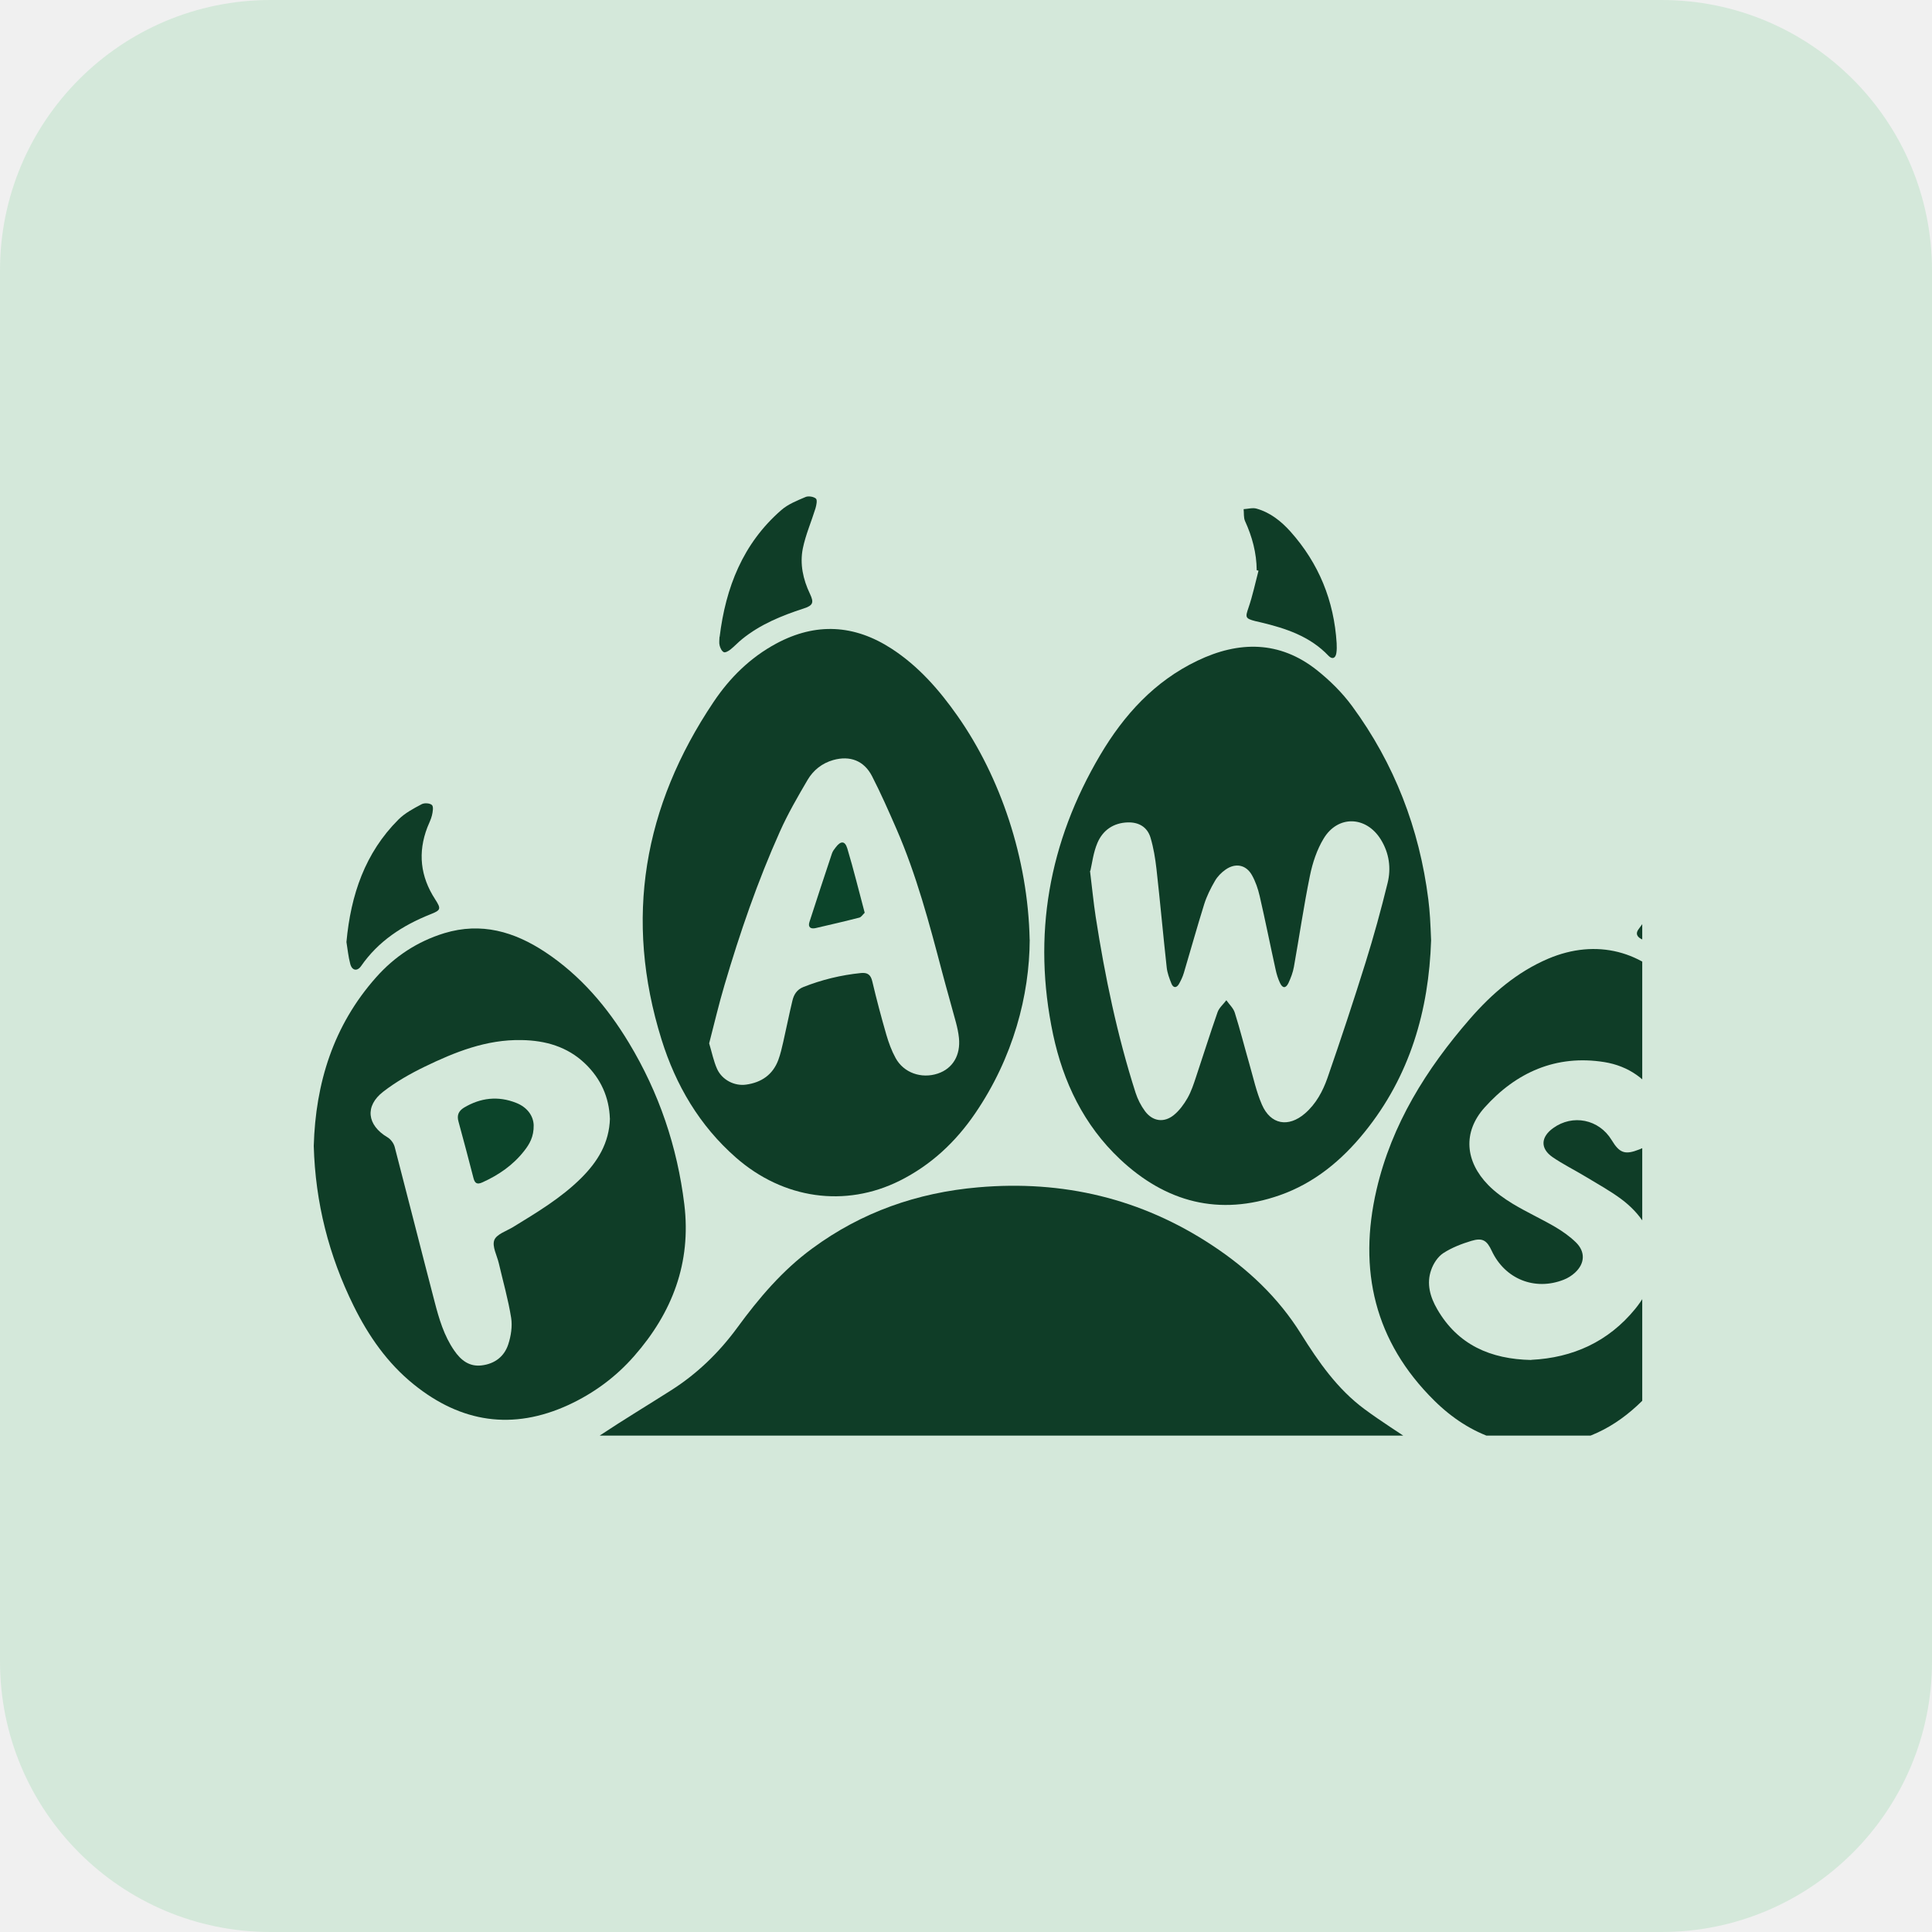
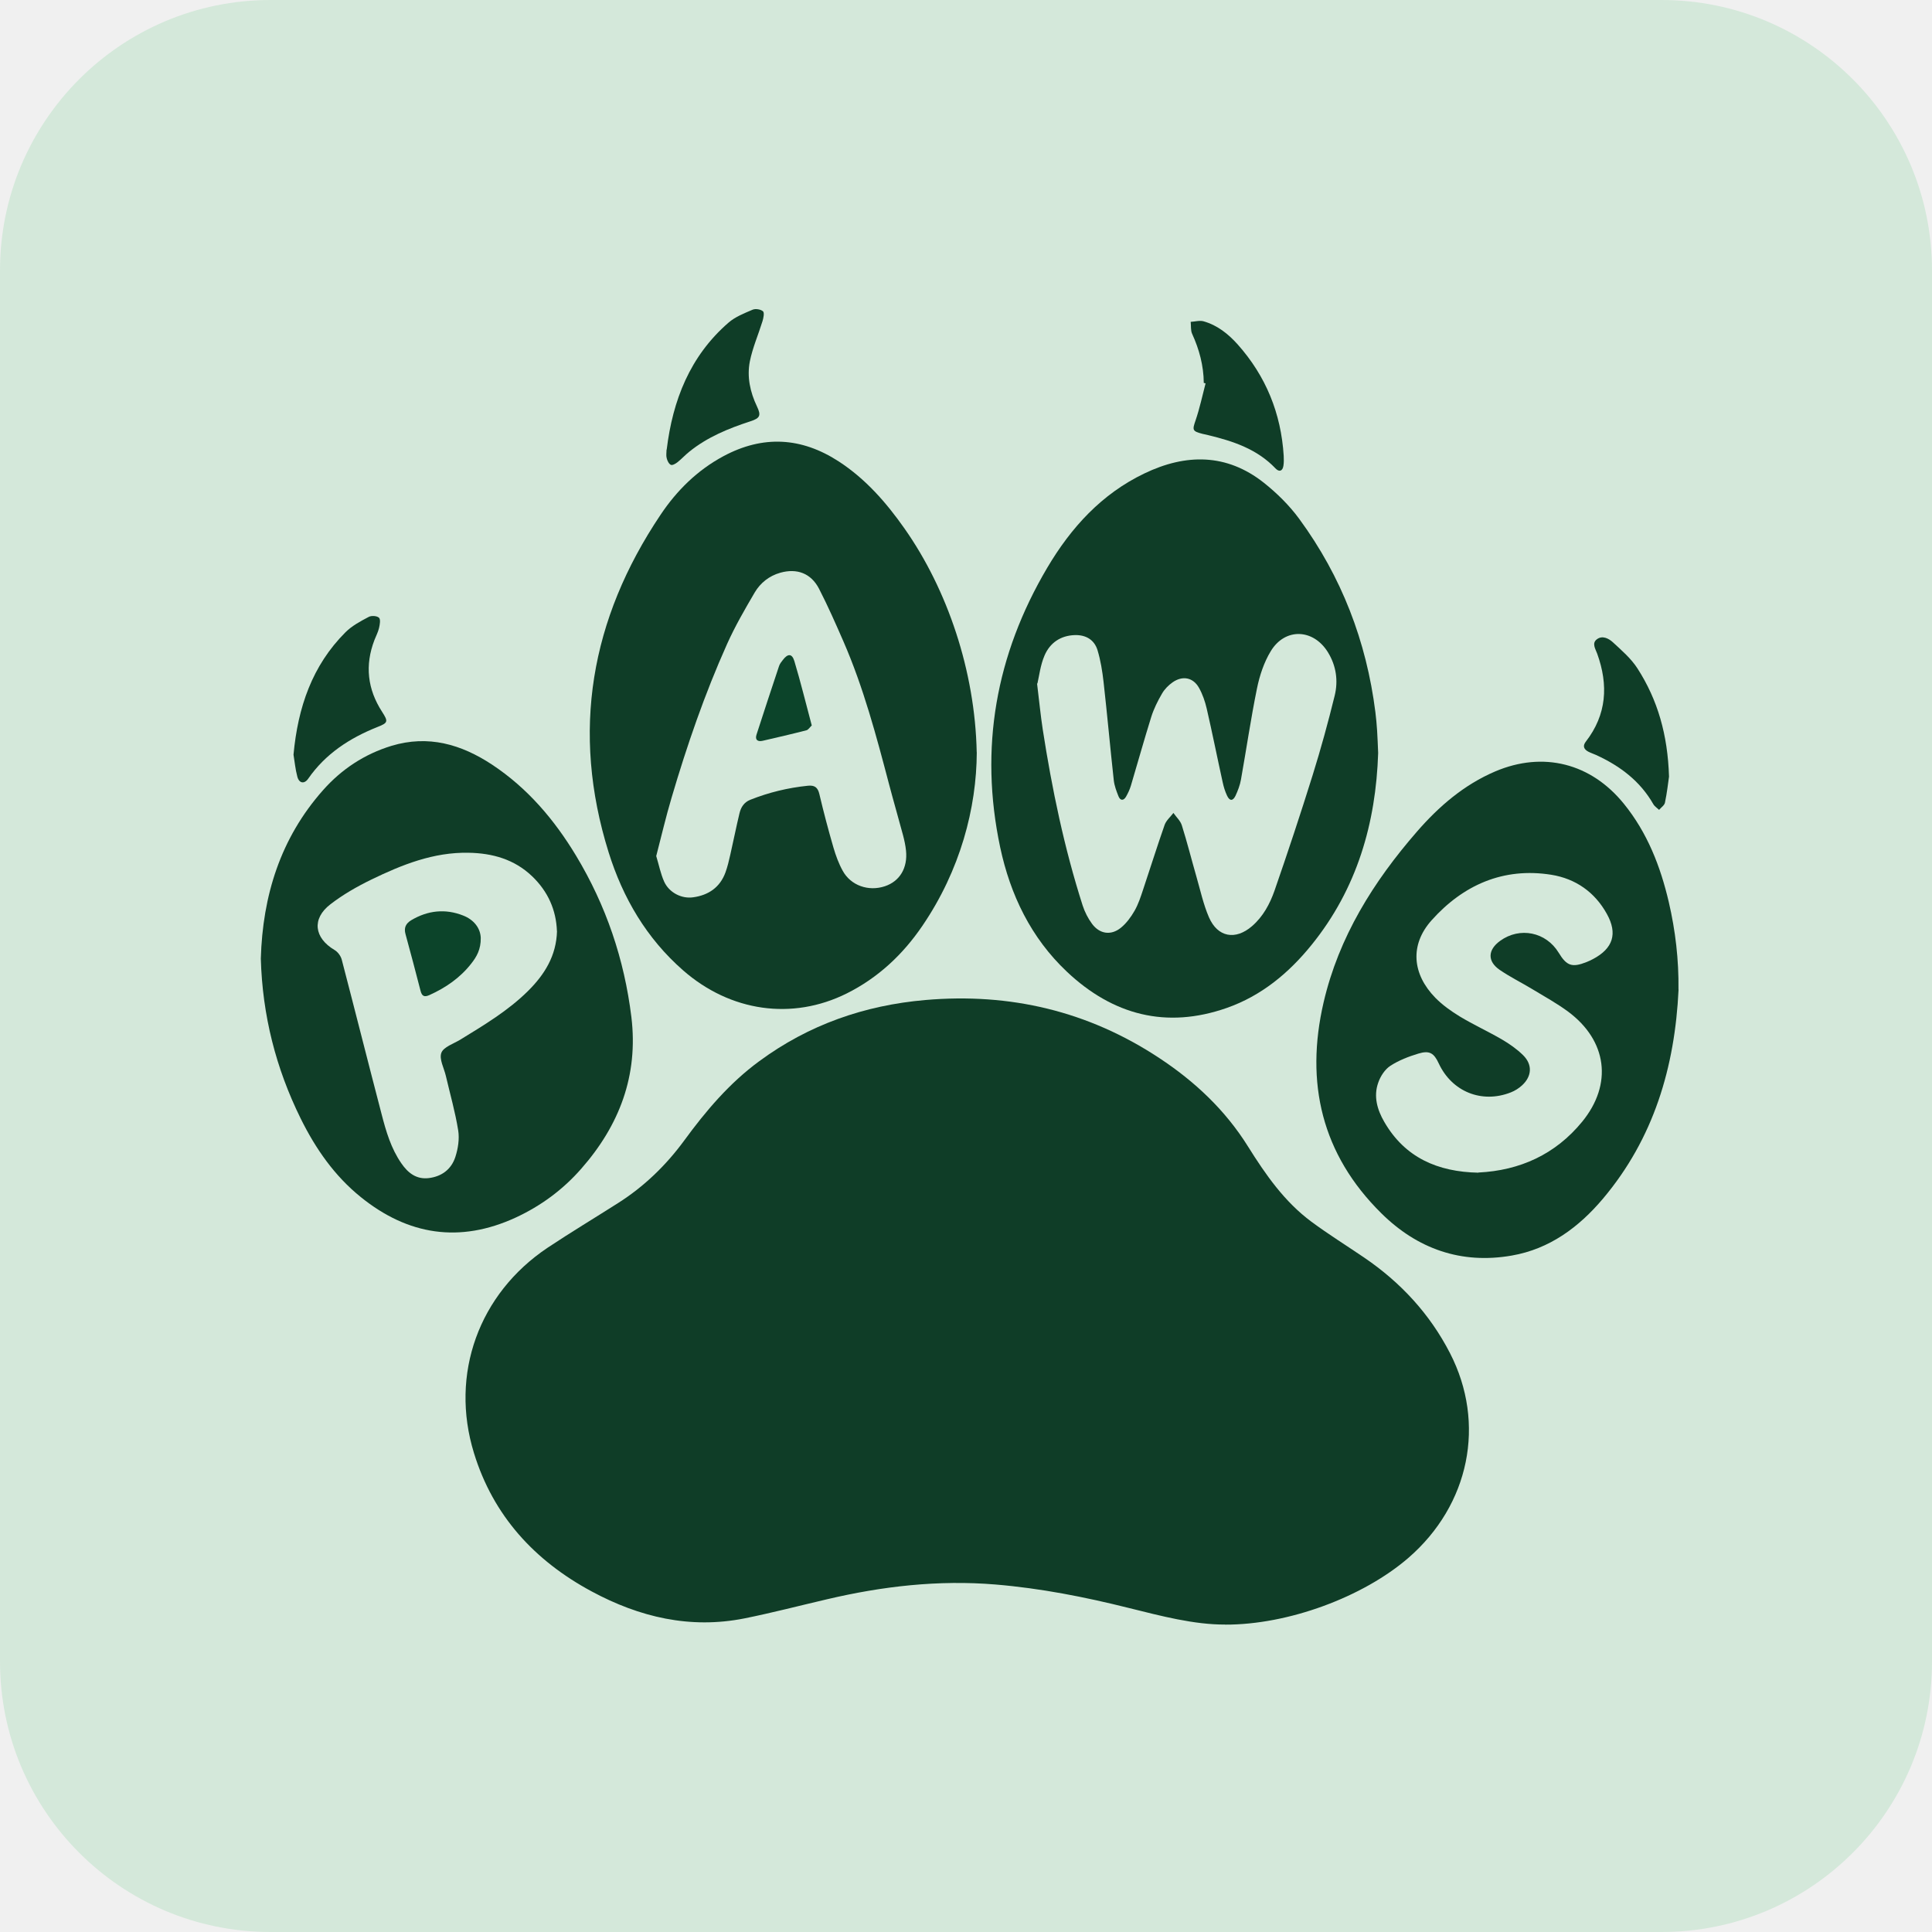
- <svg xmlns="http://www.w3.org/2000/svg" width="200" height="200" viewBox="0 0 200 200">
-   <rect width="200" height="200" rx="28" fill="#d4e8da" />
+ <svg xmlns="http://www.w3.org/2000/svg" width="200" height="200" viewBox="0 0 200 200" fill="none">
+   <g clip-path="url(#clip0_2_2)">
+     <path d="M172 0H28C12.536 0 0 12.536 0 28V172C0 187.464 12.536 200 28 200H172C187.464 200 200 187.464 200 172V28C200 12.536 187.464 0 172 0Z" fill="#D4E8DA" />
+     <path fill-rule="evenodd" clip-rule="evenodd" d="M126.823 168.173C123.611 168.188 120.227 167.294 116.844 166.454C112.302 165.318 107.72 164.416 103.046 164.027C97.142 163.537 91.34 164.206 85.6 165.559C82.761 166.22 79.929 166.959 77.067 167.535C71.444 168.655 66.201 167.41 61.247 164.742C55.335 161.561 51.057 156.91 49.066 150.423C46.546 142.248 49.572 133.918 56.697 129.158C59.084 127.571 61.542 126.094 63.961 124.554C66.668 122.842 68.939 120.641 70.829 118.067C73.069 115.002 75.511 112.117 78.599 109.853C83.717 106.081 89.496 104.067 95.789 103.522C104.539 102.76 112.652 104.665 120.017 109.534C123.696 111.961 126.847 114.924 129.196 118.689C131.016 121.598 132.968 124.406 135.76 126.475C137.526 127.781 139.4 128.948 141.22 130.185C144.993 132.752 148.011 136.011 150.103 140.078C153.852 147.366 152.125 155.79 145.794 161.273C141.104 165.326 133.349 168.204 126.831 168.18" fill="#0F3D27" />
+     <path fill-rule="evenodd" clip-rule="evenodd" d="M67.928 88.604C68.216 89.553 68.387 90.447 68.752 91.264C69.266 92.399 70.549 93.061 71.754 92.889C73.341 92.672 74.531 91.863 75.099 90.315C75.317 89.716 75.465 89.078 75.605 88.456C75.931 87.033 76.211 85.601 76.553 84.186C76.701 83.571 77.013 83.058 77.666 82.794C79.587 82.031 81.57 81.549 83.632 81.339C84.324 81.269 84.658 81.502 84.822 82.21C85.257 84.061 85.747 85.905 86.276 87.733C86.517 88.557 86.82 89.389 87.233 90.136C88.073 91.676 89.908 92.306 91.596 91.746C93.144 91.233 93.976 89.848 93.79 88.052C93.735 87.515 93.618 86.978 93.478 86.449C93.012 84.707 92.506 82.972 92.047 81.23C90.725 76.206 89.395 71.181 87.311 66.398C86.509 64.562 85.701 62.726 84.79 60.953C83.958 59.343 82.504 58.806 80.777 59.288C79.626 59.615 78.724 60.331 78.132 61.326C77.106 63.076 76.087 64.834 75.262 66.678C72.952 71.827 71.117 77.162 69.522 82.576C68.931 84.559 68.464 86.574 67.936 88.604M101.116 77.878C101.093 83.641 99.413 90.082 95.477 95.853C93.455 98.824 90.888 101.227 87.645 102.845C82.014 105.645 75.612 104.743 70.704 100.442C66.932 97.136 64.482 92.959 63.004 88.23C59.1 75.723 61.138 64.08 68.379 53.292C70.059 50.779 72.182 48.679 74.889 47.225C78.98 45.031 82.963 45.257 86.828 47.769C89.613 49.581 91.752 52.032 93.642 54.723C98.075 61.031 100.938 69.462 101.109 77.878" fill="#0F3D27" />
+     <path fill-rule="evenodd" clip-rule="evenodd" d="M107.355 70.746C107.58 72.573 107.72 74.051 107.946 75.521C108.903 81.689 110.171 87.787 112.076 93.737C112.294 94.406 112.628 95.067 113.048 95.635C113.834 96.693 115.008 96.872 116.035 96.04C116.611 95.573 117.085 94.919 117.451 94.282C117.84 93.597 118.089 92.835 118.337 92.081C119.084 89.856 119.784 87.608 120.562 85.391C120.725 84.933 121.161 84.567 121.472 84.155C121.768 84.583 122.195 84.964 122.343 85.438C122.895 87.188 123.339 88.962 123.844 90.719C124.257 92.143 124.568 93.613 125.151 94.959C126.053 97.035 127.897 97.354 129.608 95.876C130.751 94.888 131.451 93.582 131.933 92.213C133.31 88.246 134.632 84.256 135.885 80.243C136.732 77.528 137.487 74.782 138.164 72.021C138.545 70.473 138.327 68.918 137.464 67.518C135.955 65.075 133.022 64.966 131.544 67.417C130.844 68.568 130.393 69.937 130.121 71.275C129.483 74.401 129.024 77.567 128.464 80.701C128.363 81.277 128.146 81.845 127.897 82.381C127.624 82.942 127.29 82.934 127.025 82.366C126.815 81.922 126.668 81.44 126.567 80.958C126.007 78.422 125.501 75.879 124.918 73.351C124.747 72.612 124.49 71.866 124.124 71.212C123.518 70.123 122.421 69.913 121.394 70.629C120.959 70.932 120.554 71.344 120.29 71.803C119.846 72.566 119.442 73.374 119.177 74.215C118.439 76.579 117.777 78.959 117.07 81.331C116.953 81.728 116.766 82.117 116.564 82.475C116.315 82.903 115.981 82.895 115.794 82.451C115.576 81.907 115.358 81.339 115.296 80.756C114.923 77.365 114.62 73.966 114.238 70.574C114.114 69.478 113.935 68.365 113.616 67.308C113.282 66.219 112.403 65.713 111.267 65.744C109.782 65.791 108.685 66.553 108.125 67.868C107.697 68.871 107.573 69.991 107.394 70.761M142.667 77.948C142.434 85.174 140.497 91.987 135.768 97.821C133.411 100.738 130.572 103.086 127.002 104.339C120.725 106.54 115.195 105.07 110.443 100.59C106.725 97.082 104.586 92.633 103.536 87.702C101.366 77.442 103.085 67.79 108.405 58.783C110.871 54.614 114.036 51.129 118.477 49.006C122.755 46.953 126.971 46.922 130.829 49.971C132.19 51.052 133.473 52.319 134.5 53.719C138.871 59.678 141.454 66.382 142.379 73.717C142.457 74.355 142.519 74.992 142.558 75.638C142.605 76.353 142.628 77.069 142.667 77.956" fill="#0F3D27" />
+     <path fill-rule="evenodd" clip-rule="evenodd" d="M153.042 121.38C157.336 121.17 161.015 119.506 163.784 116.122C166.965 112.233 166.374 107.73 162.337 104.728C161.17 103.864 159.879 103.157 158.634 102.402C157.514 101.725 156.332 101.142 155.251 100.403C153.952 99.509 154.007 98.326 155.298 97.393C157.328 95.923 160.05 96.475 161.357 98.63C162.181 99.991 162.741 100.185 164.235 99.594C164.468 99.501 164.686 99.4 164.904 99.283C166.98 98.186 167.478 96.654 166.342 94.609C165.09 92.345 163.099 90.961 160.595 90.556C155.609 89.763 151.455 91.622 148.189 95.277C145.925 97.821 146.19 100.839 148.585 103.289C149.316 104.035 150.203 104.665 151.105 105.218C152.521 106.073 154.038 106.766 155.469 107.598C156.254 108.057 157.017 108.593 157.662 109.223C158.658 110.203 158.588 111.409 157.569 112.35C157.234 112.661 156.814 112.925 156.387 113.089C153.392 114.263 150.304 113.011 148.943 110.094C148.438 109.006 147.986 108.718 146.827 109.068C145.824 109.371 144.797 109.768 143.926 110.335C143.358 110.709 142.9 111.417 142.674 112.078C142.168 113.493 142.573 114.886 143.296 116.13C145.435 119.84 148.834 121.31 153.034 121.396M173.763 102.456C173.382 110.468 171.196 117.849 165.938 124.087C163.441 127.043 160.408 129.298 156.496 129.975C151.253 130.893 146.711 129.275 142.993 125.596C136.817 119.498 135.09 112.078 137.019 103.763C138.591 96.996 142.176 91.272 146.68 86.092C148.959 83.47 151.549 81.238 154.792 79.854C159.762 77.746 164.701 79.006 168.108 83.214C170.535 86.208 171.888 89.685 172.752 93.38C173.444 96.351 173.794 99.376 173.755 102.441" fill="#0F3D27" />
+     <path fill-rule="evenodd" clip-rule="evenodd" d="M57.653 96.39C57.575 94.196 56.72 92.275 55.086 90.712C53.251 88.954 50.972 88.316 48.498 88.277C44.874 88.207 41.615 89.514 38.441 91.054C36.956 91.777 35.501 92.609 34.202 93.613C32.258 95.106 32.515 97.09 34.63 98.342C34.965 98.536 35.276 98.956 35.377 99.338C36.769 104.673 38.115 110.024 39.507 115.352C39.966 117.126 40.479 118.883 41.545 120.423C42.229 121.419 43.1 122.111 44.384 121.956C45.737 121.792 46.725 121.038 47.137 119.77C47.417 118.915 47.573 117.903 47.433 117.024C47.13 115.127 46.593 113.26 46.157 111.385C45.971 110.576 45.442 109.636 45.691 108.982C45.924 108.376 46.951 108.049 47.643 107.629C50.116 106.112 52.605 104.627 54.674 102.573C56.37 100.885 57.591 98.949 57.661 96.39M27 99.236C27.187 92.742 29.022 86.776 33.448 81.79C35.369 79.62 37.734 78.065 40.526 77.209C44.337 76.058 47.744 77.046 50.949 79.161C54.612 81.588 57.381 84.847 59.629 88.573C62.74 93.73 64.63 99.314 65.361 105.288C66.092 111.331 64.117 116.496 60.173 120.983C58.275 123.154 55.996 124.834 53.375 126.047C47.588 128.707 42.245 127.875 37.352 123.924C34.63 121.73 32.67 118.915 31.13 115.796C28.563 110.6 27.163 105.109 27 99.236Z" fill="#0F3D27" />
+     <path fill-rule="evenodd" clip-rule="evenodd" d="M30.384 78.127C30.835 73.227 32.313 68.902 35.766 65.449C36.427 64.788 37.314 64.313 38.154 63.87C38.434 63.706 39.025 63.745 39.235 63.948C39.414 64.119 39.321 64.663 39.235 65.021C39.134 65.449 38.916 65.853 38.761 66.258C37.758 68.871 38.038 71.344 39.554 73.686C40.215 74.712 40.169 74.829 39.041 75.272C36.186 76.416 33.69 78.034 31.901 80.616C31.504 81.184 30.967 81.098 30.781 80.406C30.571 79.628 30.501 78.811 30.384 78.127Z" fill="#0F3D27" />
+     <path fill-rule="evenodd" clip-rule="evenodd" d="M69.017 46.54C69.639 41.438 71.42 36.872 75.403 33.411C76.103 32.797 77.044 32.431 77.915 32.058C78.21 31.933 78.755 32.019 78.988 32.229C79.144 32.377 79.035 32.913 78.934 33.248C78.506 34.632 77.915 35.978 77.627 37.394C77.308 38.996 77.65 40.59 78.366 42.084C78.802 43.001 78.685 43.289 77.697 43.608C75.426 44.347 73.232 45.242 71.358 46.758C70.93 47.1 70.565 47.505 70.137 47.847C69.942 48.003 69.6 48.197 69.445 48.119C69.234 48.018 69.079 47.692 69.017 47.435C68.939 47.155 69.001 46.844 69.001 46.548" fill="#0F3D27" />
+     <path fill-rule="evenodd" clip-rule="evenodd" d="M172.776 80.398C172.69 80.997 172.573 82.047 172.356 83.089C172.301 83.369 171.959 83.587 171.749 83.836C171.547 83.641 171.282 83.478 171.15 83.245C169.781 80.849 167.697 79.286 165.231 78.158C164.959 78.034 164.679 77.948 164.414 77.808C163.963 77.567 163.815 77.225 164.158 76.781C166.335 73.974 166.514 70.917 165.34 67.665C165.169 67.191 164.749 66.584 165.317 66.172C165.877 65.752 166.53 66.094 166.95 66.475C167.868 67.323 168.856 68.171 169.517 69.206C171.601 72.449 172.643 76.058 172.776 80.39" fill="#0F3D27" />
+     <path fill-rule="evenodd" clip-rule="evenodd" d="M124.614 39.633C124.598 37.845 124.147 36.172 123.408 34.554C123.245 34.197 123.307 33.738 123.26 33.318C123.703 33.294 124.193 33.147 124.598 33.263C126.021 33.668 127.141 34.562 128.114 35.643C131.046 38.934 132.617 42.791 132.889 47.194C132.905 47.536 132.913 47.886 132.858 48.221C132.773 48.765 132.43 48.897 132.042 48.493C130.128 46.478 127.639 45.661 125.041 45.039C124.847 45 124.652 44.954 124.466 44.907C123.416 44.635 123.423 44.51 123.766 43.515C124.193 42.27 124.466 40.964 124.8 39.688C124.738 39.672 124.684 39.649 124.614 39.641" fill="#0F3D27" />
+     <path fill-rule="evenodd" clip-rule="evenodd" d="M84.036 75.094C83.826 75.296 83.678 75.545 83.484 75.599C81.975 75.988 80.458 76.338 78.942 76.688C78.444 76.797 78.14 76.602 78.311 76.058C79.074 73.686 79.859 71.321 80.645 68.957C80.723 68.723 80.878 68.521 81.034 68.327C81.547 67.642 81.99 67.634 82.232 68.436C82.885 70.606 83.422 72.814 84.036 75.109" fill="#0C442A" />
+     <path fill-rule="evenodd" clip-rule="evenodd" d="M49.767 97.082C49.79 98.287 49.331 99.057 48.779 99.757C47.628 101.227 46.134 102.254 44.439 103.016C43.91 103.25 43.676 103.11 43.536 102.573C43.031 100.613 42.517 98.661 41.981 96.709C41.794 96.047 42.004 95.612 42.556 95.269C44.275 94.243 46.095 94.041 47.954 94.779C49.066 95.215 49.728 96.086 49.767 97.082Z" fill="#0C442A" />
+   </g>
  <defs>
-     <clipPath id="pawCrop">
-       <rect x="0" y="0" width="180" height="125" />
+     <clipPath id="clip0_2_2">
+       <rect width="200" height="200" fill="white" />
    </clipPath>
  </defs>
-   <g transform="translate(30.00 51.39) scale(0.7778)" clip-path="url(#pawCrop)">
-     <path fill-rule="evenodd" clip-rule="evenodd" d="M11.229 208.864C7.799 208.884 5.529 208.514 3.469 207.274C2.009 206.394 0.929 205.184 0.309 203.574C-0.851 200.584 1.409 196.704 4.589 196.204C5.499 196.054 6.139 196.384 6.289 197.304C7.049 202.004 12.679 202.184 15.299 199.664C16.649 198.364 16.619 196.794 15.019 195.864C13.599 195.034 12.039 194.464 10.529 193.784C9.199 193.194 7.799 192.714 6.539 192.004C3.469 190.294 2.319 187.194 3.369 183.844C3.949 181.964 5.019 180.394 6.519 179.154C10.579 175.784 15.219 174.084 20.539 174.544C21.039 174.584 21.549 174.674 22.029 174.824C24.159 175.464 25.279 177.424 24.769 179.584C24.399 181.154 23.569 182.444 22.349 183.484C21.669 184.064 20.869 184.264 20.029 183.964C19.199 183.664 18.989 182.964 18.899 182.134C18.869 181.844 18.489 181.434 18.189 181.354C16.129 180.834 12.539 182.514 11.519 184.404C11.099 185.174 11.239 185.954 12.049 186.484C12.789 186.964 13.619 187.314 14.419 187.704C16.399 188.644 18.479 189.404 20.349 190.524C27.109 194.574 25.339 202.574 20.539 205.874C17.429 208.024 13.889 208.814 11.229 208.884M54.509 195.884C54.869 188.804 57.569 182.964 63.589 178.934C65.869 177.414 68.409 176.634 71.189 177.024C74.159 177.454 76.259 179.124 77.549 181.784C78.289 183.314 77.749 185.314 76.399 186.364C75.499 187.054 74.529 187.114 73.549 186.574C73.079 186.314 72.659 185.954 72.229 185.644C70.819 184.614 69.779 184.504 68.289 185.494C65.419 187.394 63.729 190.144 62.889 193.424C62.489 194.954 62.449 196.504 62.869 198.044C63.699 201.094 66.799 202.494 69.559 200.964C70.599 200.394 71.469 199.514 72.409 198.754C73.099 198.194 73.709 197.524 74.449 197.044C75.599 196.274 76.619 196.554 77.399 197.694C78.989 200.024 78.669 203.434 76.639 205.524C72.649 209.664 65.169 210.694 60.339 207.634C56.379 205.134 54.759 201.284 54.509 196.744C54.489 196.454 54.509 196.174 54.509 195.884ZM168.069 196.724C168.089 195.164 167.519 194.094 166.599 193.744C165.659 193.384 164.509 193.744 163.639 194.744C162.489 196.034 161.829 197.564 161.559 199.254C161.369 200.464 161.769 201.214 162.959 201.414C163.679 201.544 164.579 201.474 165.229 201.144C167.069 200.204 167.959 198.574 168.069 196.734M160.019 207.224C159.799 207.474 159.629 207.714 159.419 207.904C157.929 209.214 155.669 208.924 154.779 207.154C154.319 206.254 154.029 205.154 154.029 204.144C154.019 195.784 154.079 187.414 154.159 179.054C154.159 178.244 154.339 177.404 154.619 176.644C155.049 175.464 156.229 174.764 157.389 174.824C158.539 174.884 159.489 175.634 159.809 176.914C160.039 177.794 160.149 178.734 160.169 179.654C160.239 182.354 160.239 185.054 160.259 187.754C160.259 188.064 160.259 188.364 160.259 188.824C160.549 188.654 160.719 188.584 160.859 188.474C167.149 183.814 173.199 187.864 174.619 193.714C175.849 198.784 173.789 204.324 169.609 206.954C166.539 208.894 163.359 209.084 160.019 207.204M144.869 195.334C144.589 195.834 144.209 196.324 144.049 196.864C143.669 198.114 143.439 199.394 143.049 200.634C142.789 201.464 142.489 202.344 141.959 203.014C141.009 204.224 139.299 204.244 138.309 203.054C137.769 202.394 137.409 201.524 137.199 200.684C136.849 199.274 136.709 197.804 136.449 196.374C136.399 196.044 136.259 195.724 136.169 195.414C136.069 195.394 135.979 195.384 135.889 195.364C135.599 196.144 135.189 196.904 135.049 197.704C134.659 199.994 134.389 202.294 134.069 204.594C133.749 206.874 132.129 208.004 130.109 207.334C128.949 206.944 128.299 206.074 128.019 204.924C127.889 204.374 127.809 203.784 127.819 203.224C127.949 198.584 128.079 193.944 128.249 189.304C128.269 188.684 128.429 188.044 128.649 187.444C129.029 186.394 129.789 185.784 130.959 185.774C132.109 185.754 132.869 186.324 133.339 187.354C133.469 187.634 133.589 187.914 133.719 188.224C136.439 185.004 139.329 185.774 141.109 190.004C141.339 189.674 141.509 189.374 141.729 189.124C142.289 188.484 142.799 187.764 143.469 187.244C145.599 185.594 148.459 186.024 149.789 188.354C150.549 189.674 151.189 191.214 151.319 192.704C151.649 196.654 151.739 200.634 151.789 204.594C151.819 206.214 150.909 207.234 149.669 207.534C147.769 208.004 146.149 206.984 145.949 205.024C145.779 203.324 145.819 201.594 145.759 199.884C145.719 198.804 145.669 197.724 145.559 196.654C145.519 196.224 145.289 195.804 145.149 195.364C145.049 195.364 144.949 195.354 144.849 195.344M181.859 203.634C183.869 203.634 186.849 201.234 187.099 199.374C187.139 199.104 186.859 198.584 186.639 198.534C185.009 198.184 181.039 200.474 180.519 201.984C180.189 202.964 180.729 203.644 181.859 203.634ZM188.989 205.324C188.429 205.724 187.939 206.074 187.459 206.424C185.939 207.494 184.299 208.324 182.429 208.614C177.539 209.374 174.079 205.154 175.779 200.494C176.949 197.304 179.459 195.544 182.469 194.414C183.819 193.904 185.259 193.614 186.699 193.204C186.679 193.084 186.679 192.964 186.649 192.844C185.889 189.934 183.919 189.394 181.789 191.534C180.959 192.354 180.169 193.154 178.869 193.064C177.599 192.974 176.789 192.244 176.699 190.984C176.599 189.754 177.129 188.744 177.939 187.894C180.169 185.554 182.919 184.434 186.139 184.504C187.769 184.544 189.049 185.314 190.129 186.474C192.269 188.774 193.389 191.584 193.869 194.594C194.419 198.074 194.679 201.594 195.059 205.104C195.079 205.324 195.059 205.544 195.059 205.764C194.959 207.344 194.069 208.464 192.769 208.654C191.259 208.894 189.889 208.034 189.349 206.514C189.229 206.164 189.139 205.804 188.989 205.334M91.119 193.244C90.179 192.014 88.929 191.734 87.789 192.674C85.969 194.194 85.519 197.734 86.899 199.674C87.789 200.924 89.319 201.124 90.469 200.094C91.559 199.114 92.849 195.494 91.129 193.234M79.479 197.154C79.459 194.334 80.279 191.754 81.889 189.444C85.679 184.024 93.549 184.364 96.749 190.174C99.139 194.514 99.069 199.004 96.589 203.274C94.769 206.414 91.899 208.134 88.179 207.894C84.499 207.654 81.959 205.564 80.539 202.244C79.869 200.664 79.389 197.184 79.479 197.154ZM115.389 198.124C115.509 199.074 115.829 200.054 116.989 200.244C117.749 200.364 118.629 199.594 118.929 198.314C119.329 196.584 119.589 194.814 119.799 193.064C119.969 191.614 119.929 190.134 120.049 188.674C120.189 186.944 121.089 185.924 122.529 185.764C124.109 185.584 125.459 186.444 125.849 188.144C126.679 191.794 126.439 195.474 125.769 199.124C125.399 201.124 124.659 202.964 123.429 204.594C121.159 207.604 117.899 208.574 114.369 207.254C112.569 206.584 111.379 205.254 110.489 203.624C109.459 201.744 108.899 199.694 108.819 197.594C108.729 194.684 108.819 191.754 109.019 188.844C109.149 186.924 110.199 185.954 111.769 185.834C113.499 185.704 114.829 186.824 115.019 188.614C115.089 189.274 115.079 189.944 115.089 190.614C115.089 191.244 115.149 196.274 115.399 198.114M28.749 189.834C27.979 189.664 27.259 189.564 26.569 189.354C25.169 188.924 24.399 188.004 24.339 186.814C24.279 185.424 24.889 184.434 26.339 183.914C27.199 183.604 28.129 183.464 29.029 183.354C29.599 183.294 29.839 183.114 29.959 182.524C30.179 181.444 30.449 180.354 30.859 179.324C31.419 177.894 32.559 177.194 33.789 177.344C34.949 177.484 35.759 178.324 36.029 179.844C36.179 180.684 36.189 181.544 36.139 182.394C36.099 183.094 36.349 183.344 37.019 183.434C37.679 183.514 38.339 183.674 38.959 183.914C40.179 184.384 40.989 185.614 40.909 186.814C40.819 188.114 39.959 188.794 38.829 189.134C37.949 189.394 37.039 189.574 36.129 189.694C35.589 189.754 35.339 189.914 35.299 190.474C35.139 193.204 34.909 195.934 34.779 198.664C34.709 200.064 35.129 201.244 36.559 201.954C37.629 202.484 37.819 203.574 37.629 204.694C37.269 206.844 35.469 208.524 33.359 208.734C31.009 208.974 29.169 207.984 28.429 205.724C27.949 204.274 27.659 202.664 27.739 201.144C27.909 197.684 28.349 194.244 28.679 190.804C28.709 190.494 28.739 190.184 28.769 189.854M106.399 190.484C106.609 196.224 106.759 200.154 106.889 204.104C106.929 205.384 106.759 206.614 105.609 207.424C103.529 208.884 101.029 207.964 100.389 205.444C100.119 204.384 100.019 203.244 100.019 202.134C99.979 194.984 99.979 187.824 100.009 180.674C100.009 179.724 100.129 178.754 100.359 177.844C100.749 176.334 101.969 175.404 103.289 175.434C104.619 175.454 105.669 176.314 106.039 177.904C106.269 178.854 106.359 179.854 106.369 180.834C106.409 184.654 106.389 188.474 106.389 190.494M46.469 204.594C46.469 206.674 44.989 208.204 42.979 208.214C41.079 208.234 39.589 206.734 39.609 204.834C39.629 202.684 41.099 201.224 43.209 201.234C45.099 201.234 46.469 202.664 46.469 204.594ZM118.109 230.744C116.169 230.704 114.389 230.194 113.009 228.744C111.269 226.914 111.689 224.474 113.889 223.334C114.899 222.814 115.449 223.024 115.729 224.094C115.979 225.054 116.499 225.714 117.509 225.834C118.669 225.994 119.669 225.664 120.359 224.684C120.849 223.984 120.639 223.314 119.979 222.874C119.429 222.504 118.799 222.274 118.189 221.994C117.299 221.574 116.369 221.224 115.529 220.734C113.239 219.394 112.579 217.054 113.739 214.664C115.289 211.474 120.149 209.374 123.529 210.424C124.749 210.814 125.529 211.834 125.579 213.124C125.629 214.394 124.779 215.784 123.689 216.204C122.829 216.534 122.199 216.184 122.079 215.214C121.999 214.524 121.569 214.234 121.059 214.424C120.159 214.754 119.239 215.164 118.509 215.754C117.839 216.304 117.999 217.024 118.759 217.494C119.269 217.804 119.849 218.004 120.409 218.224C122.099 218.914 123.769 219.634 124.839 221.224C126.549 223.804 125.879 227.204 123.269 229.074C121.739 230.174 120.019 230.804 118.099 230.744M19.599 221.094C19.859 217.294 21.549 213.374 25.779 210.944C27.929 209.714 30.189 209.474 32.329 211.054C33.389 211.834 34.199 212.814 34.079 214.244C34.009 215.124 33.619 215.844 32.779 216.214C31.989 216.544 31.379 216.154 30.839 215.594C30.119 214.854 29.299 214.824 28.399 215.274C25.939 216.524 24.059 220.874 24.859 223.514C25.559 225.824 27.569 226.584 29.549 225.214C30.329 224.674 30.979 223.964 31.679 223.314C32.699 222.364 33.749 222.564 34.349 223.834C35.179 225.594 34.759 227.494 33.199 228.934C29.669 232.204 23.829 231.494 21.179 227.484C20.109 225.864 19.599 224.064 19.609 221.104M62.539 218.434C63.249 218.054 63.739 217.744 64.259 217.534C65.929 216.874 67.619 217.294 68.489 218.864C69.149 220.054 69.619 221.424 69.859 222.774C70.159 224.514 70.219 226.304 70.259 228.084C70.299 229.484 69.549 230.294 68.339 230.354C67.159 230.414 66.309 229.654 66.159 228.304C66.049 227.234 66.069 226.144 65.969 225.074C65.909 224.414 65.829 223.734 65.609 223.114C65.279 222.164 64.499 222.024 64.019 222.904C63.479 223.894 63.159 225.004 62.879 226.104C62.699 226.834 62.779 227.624 62.699 228.384C62.569 229.714 61.829 230.424 60.639 230.404C59.409 230.384 58.559 229.564 58.559 228.264C58.559 223.184 58.579 218.094 58.629 213.004C58.629 212.354 58.809 211.684 59.029 211.064C59.279 210.384 59.879 209.884 60.579 210.074C61.149 210.214 61.839 210.624 62.109 211.124C62.449 211.754 62.489 212.584 62.519 213.334C62.579 214.984 62.529 216.624 62.529 218.434M141.419 218.784C141.769 218.564 141.929 218.464 142.079 218.374C143.779 217.294 145.769 217.694 146.799 219.424C147.229 220.144 147.679 220.954 147.789 221.764C148.109 223.934 148.299 226.124 148.429 228.304C148.499 229.504 147.619 230.324 146.499 230.364C145.409 230.404 144.619 229.714 144.489 228.494C144.339 227.134 144.339 225.764 144.149 224.404C144.069 223.834 144.019 223.114 143.379 222.784C142.209 223.064 142.359 223.624 142.199 224.144C141.859 225.254 141.739 226.444 141.549 227.594C141.469 228.064 141.489 228.544 141.369 229.004C141.169 229.844 140.579 230.294 139.729 230.374C138.859 230.464 138.099 230.194 137.759 229.354C137.529 228.784 137.409 228.134 137.419 227.504C137.439 222.834 137.489 218.154 137.569 213.484C137.569 212.894 137.609 212.184 137.919 211.744C138.279 211.244 138.979 210.664 139.519 210.674C140.059 210.674 140.729 211.274 141.079 211.784C141.379 212.244 141.379 212.944 141.399 213.534C141.439 215.214 141.419 216.884 141.419 218.774M39.809 227.694C40.919 227.734 42.669 226.164 42.709 224.974C42.709 224.724 42.409 224.264 42.189 224.214C41.189 224.024 39.399 225.154 38.969 226.164C38.609 226.984 38.979 227.644 39.819 227.684M43.899 228.714C42.799 229.264 41.859 229.894 40.819 230.224C39.229 230.734 37.689 230.484 36.569 229.114C35.449 227.754 35.419 226.184 36.189 224.634C37.259 222.524 39.169 221.604 41.369 221.124C41.679 221.054 41.989 221.004 42.609 220.894C42.199 220.244 41.969 219.484 41.499 219.284C41.059 219.094 40.329 219.444 39.799 219.684C39.449 219.844 39.249 220.384 38.909 220.504C38.359 220.704 37.619 220.904 37.159 220.684C36.759 220.494 36.389 219.724 36.409 219.234C36.449 218.624 36.799 217.934 37.219 217.474C38.269 216.354 39.629 215.724 41.179 215.584C42.759 215.454 44.139 215.944 44.959 217.314C45.649 218.464 46.329 219.714 46.609 221.024C47.139 223.404 47.409 225.844 47.699 228.274C47.829 229.324 47.139 230.164 46.259 230.354C45.359 230.554 44.639 230.144 44.129 229.144C44.049 228.984 43.969 228.824 43.909 228.704M49.579 218.974C49.189 218.904 48.789 218.854 48.389 218.764C47.409 218.534 46.869 217.904 46.819 216.994C46.769 216.004 47.279 215.274 48.169 215.204C49.869 215.074 50.499 214.234 50.669 212.624C50.779 211.524 51.709 210.924 52.589 211.004C53.449 211.074 54.109 211.694 54.139 212.864C54.169 214.214 54.519 215.004 56.029 215.134C56.919 215.214 57.519 215.874 57.479 216.854C57.449 217.824 56.819 218.324 55.939 218.554C55.789 218.594 55.629 218.644 55.479 218.674C53.829 219.024 53.789 219.014 53.659 220.764C53.569 221.934 53.539 223.104 53.599 224.284C53.649 225.434 54.029 225.744 55.169 225.864C56.359 225.994 57.019 227.034 56.579 228.244C56.069 229.644 54.989 230.434 53.519 230.634C52.049 230.834 50.769 230.334 50.199 228.974C49.719 227.834 49.429 226.534 49.389 225.294C49.309 223.244 49.499 221.174 49.579 218.994M78.579 222.984C78.349 222.404 78.189 221.724 77.829 221.154C77.379 220.454 76.669 220.444 76.049 221.014C75.159 221.834 74.749 223.654 75.379 224.704C75.659 225.154 76.259 225.674 76.719 225.684C77.179 225.684 77.759 225.174 78.069 224.734C78.369 224.304 78.399 223.664 78.589 222.994M80.699 228.154C78.279 231.004 73.939 230.644 72.019 227.454C70.479 224.884 70.729 220.974 72.599 218.624C75.059 215.514 79.699 215.904 81.479 219.464C82.849 222.744 81.919 226.734 80.699 228.154ZM155.819 223.594C155.819 222.354 155.179 221.254 154.449 221.254C153.709 221.234 153.009 222.274 152.919 223.494C152.829 224.824 153.389 225.884 154.219 225.924C155.079 225.974 155.819 224.884 155.819 223.584M157.899 228.454C155.999 230.804 152.619 230.824 150.669 228.514C148.499 225.944 148.609 221.274 150.899 218.804C153.119 216.404 156.509 216.834 158.319 219.604C159.959 222.124 159.009 227.094 157.899 228.454ZM166.119 221.914C165.769 221.344 165.199 221.274 164.669 221.794C163.819 222.604 163.639 224.474 164.309 225.434C164.809 226.144 165.529 226.244 166.039 225.534C166.409 225.024 167.039 223.184 166.129 221.914M159.969 224.154C160.119 222.454 160.579 220.904 161.489 219.524C163.379 216.654 166.819 216.524 168.939 219.214C170.849 221.634 170.829 225.924 168.889 228.314C166.439 231.344 162.219 230.784 160.729 227.174C160.339 226.224 160.209 225.164 159.969 224.154ZM100.319 230.574C98.259 230.434 96.759 229.404 95.809 227.574C93.969 224.054 95.269 219.324 98.629 217.234C99.829 216.474 101.129 216.134 102.539 216.504C104.249 216.974 105.259 218.744 104.709 220.264C104.249 221.554 103.159 221.804 102.249 220.814C101.779 220.304 101.319 220.344 100.809 220.674C99.669 221.394 98.789 223.424 99.219 224.694C99.409 225.264 99.909 225.974 100.409 226.124C100.899 226.254 101.589 225.784 102.169 225.524C102.389 225.424 102.509 225.074 102.719 225.014C103.309 224.874 104.009 224.594 104.499 224.804C104.919 224.974 105.299 225.714 105.339 226.224C105.389 226.844 105.199 227.584 104.859 228.104C103.809 229.684 102.279 230.494 100.329 230.574M126.359 224.854C126.489 221.574 127.449 219.224 129.689 217.534C130.859 216.644 132.199 216.294 133.649 216.714C135.269 217.184 136.269 218.754 135.809 220.214C135.669 220.674 135.239 221.224 134.819 221.354C134.429 221.474 133.799 221.194 133.439 220.894C132.999 220.514 132.669 220.424 132.179 220.734C131.069 221.464 130.209 223.594 130.539 224.884C130.889 226.284 131.999 226.664 133.129 225.764C133.499 225.474 133.849 225.134 134.269 224.924C135.109 224.514 135.869 224.874 136.169 225.744C136.559 226.854 136.189 227.814 135.469 228.654C133.039 231.484 128.679 230.884 127.099 227.454C126.659 226.494 126.499 225.404 126.349 224.854M87.789 228.014C87.789 229.414 87.139 230.274 85.989 230.394C84.739 230.514 83.759 229.714 83.659 228.294C83.529 226.554 83.479 224.804 83.479 223.054C83.499 219.804 83.559 216.564 83.629 213.314C83.639 212.724 83.749 212.114 83.909 211.534C84.109 210.804 84.639 210.184 85.399 210.304C85.999 210.394 86.699 210.824 87.069 211.314C87.419 211.774 87.489 212.514 87.499 213.124C87.539 215.644 87.519 218.154 87.519 220.664C87.609 220.664 87.779 225.554 87.789 228.014ZM175.459 227.974C175.459 228.314 175.439 228.674 175.369 229.004C175.179 229.884 174.589 230.354 173.699 230.444C172.789 230.534 172.019 230.274 171.689 229.374C171.489 228.824 171.359 228.204 171.359 227.614C171.339 222.984 171.339 218.344 171.369 213.704C171.369 213.174 171.499 212.634 171.669 212.134C171.919 211.414 172.469 210.974 173.259 210.984C174.009 210.984 174.539 211.434 174.739 212.124C174.949 212.844 175.109 213.604 175.119 214.354C175.169 216.644 175.139 218.934 175.139 221.214C175.249 221.214 175.459 225.714 175.459 227.974ZM93.639 228.064C93.609 229.424 92.839 230.294 91.689 230.314C90.579 230.334 89.699 229.514 89.679 228.214C89.649 225.484 89.659 222.754 89.759 220.024C89.809 218.614 90.439 217.924 91.429 217.804C92.559 217.664 93.359 218.324 93.459 219.684C93.559 221.204 93.479 222.724 93.479 224.254C93.529 224.254 93.649 226.794 93.639 228.064ZM93.819 214.214C93.819 215.374 92.839 216.324 91.669 216.294C90.499 216.284 89.659 215.334 89.679 214.074C89.699 212.864 90.549 212.034 91.749 212.064C92.929 212.084 93.839 213.024 93.829 214.224" fill="#0F3D27" />
-     <path fill-rule="evenodd" clip-rule="evenodd" d="M131.529 175.074C127.399 175.094 123.049 173.944 118.699 172.864C112.859 171.404 106.969 170.244 100.959 169.744C93.369 169.114 85.909 169.974 78.529 171.714C74.879 172.564 71.239 173.514 67.559 174.254C60.329 175.694 53.589 174.094 47.219 170.664C39.619 166.574 34.119 160.594 31.559 152.254C28.319 141.744 32.209 131.034 41.369 124.914C44.439 122.874 47.599 120.974 50.709 118.994C54.189 116.794 57.109 113.964 59.539 110.654C62.419 106.714 65.559 103.004 69.529 100.094C76.109 95.244 83.539 92.654 91.629 91.954C102.879 90.974 113.309 93.424 122.779 99.684C127.509 102.804 131.559 106.614 134.579 111.454C136.919 115.194 139.429 118.804 143.019 121.464C145.289 123.144 147.699 124.644 150.039 126.234C154.889 129.534 158.769 133.724 161.459 138.954C166.279 148.324 164.059 159.154 155.919 166.204C149.889 171.414 139.919 175.114 131.539 175.084" fill="#0F3D27" />
-     <path fill-rule="evenodd" clip-rule="evenodd" d="M55.808 72.774C56.178 73.994 56.398 75.144 56.868 76.194C57.528 77.654 59.178 78.504 60.728 78.284C62.768 78.004 64.298 76.964 65.028 74.974C65.308 74.204 65.498 73.384 65.678 72.584C66.098 70.754 66.458 68.914 66.898 67.094C67.088 66.304 67.488 65.644 68.328 65.304C70.798 64.324 73.348 63.704 75.998 63.434C76.888 63.344 77.318 63.644 77.528 64.554C78.088 66.934 78.718 69.304 79.398 71.654C79.708 72.714 80.098 73.784 80.628 74.744C81.708 76.724 84.068 77.534 86.238 76.814C88.228 76.154 89.298 74.374 89.058 72.064C88.988 71.374 88.838 70.684 88.658 70.004C88.058 67.764 87.408 65.534 86.818 63.294C85.118 56.834 83.408 50.374 80.728 44.224C79.698 41.864 78.658 39.504 77.488 37.224C76.418 35.154 74.548 34.464 72.328 35.084C70.848 35.504 69.688 36.424 68.928 37.704C67.608 39.954 66.298 42.214 65.238 44.584C62.268 51.204 59.908 58.064 57.858 65.024C57.098 67.574 56.498 70.164 55.818 72.774M98.478 58.984C98.448 66.394 96.288 74.674 91.228 82.094C88.628 85.914 85.328 89.004 81.158 91.084C73.918 94.684 65.688 93.524 59.378 87.994C54.528 83.744 51.378 78.374 49.478 72.294C44.458 56.214 47.078 41.244 56.388 27.374C58.548 24.144 61.278 21.444 64.758 19.574C70.018 16.754 75.138 17.044 80.108 20.274C83.688 22.604 86.438 25.754 88.868 29.214C94.568 37.324 98.248 48.164 98.468 58.984" fill="#0F3D27" />
-     <path fill-rule="evenodd" clip-rule="evenodd" d="M106.499 49.814C106.789 52.164 106.969 54.064 107.259 55.954C108.489 63.884 110.119 71.724 112.569 79.374C112.849 80.234 113.279 81.084 113.819 81.814C114.829 83.174 116.339 83.404 117.659 82.334C118.399 81.734 119.009 80.894 119.479 80.074C119.979 79.194 120.299 78.214 120.619 77.244C121.579 74.384 122.479 71.494 123.479 68.644C123.689 68.054 124.249 67.584 124.649 67.054C125.029 67.604 125.579 68.094 125.769 68.704C126.479 70.954 127.049 73.234 127.699 75.494C128.229 77.324 128.629 79.214 129.379 80.944C130.539 83.614 132.909 84.024 135.109 82.124C136.579 80.854 137.479 79.174 138.099 77.414C139.869 72.314 141.569 67.184 143.179 62.024C144.269 58.534 145.239 55.004 146.109 51.454C146.599 49.464 146.319 47.464 145.209 45.664C143.269 42.524 139.499 42.384 137.599 45.534C136.699 47.014 136.119 48.774 135.769 50.494C134.949 54.514 134.359 58.584 133.639 62.614C133.509 63.354 133.229 64.084 132.909 64.774C132.559 65.494 132.129 65.484 131.789 64.754C131.519 64.184 131.329 63.564 131.199 62.944C130.479 59.684 129.829 56.414 129.079 53.164C128.859 52.214 128.529 51.254 128.059 50.414C127.279 49.014 125.869 48.744 124.549 49.664C123.989 50.054 123.469 50.584 123.129 51.174C122.559 52.154 122.039 53.194 121.699 54.274C120.749 57.314 119.899 60.374 118.989 63.424C118.839 63.934 118.599 64.434 118.339 64.894C118.019 65.444 117.589 65.434 117.349 64.864C117.069 64.164 116.789 63.434 116.709 62.684C116.229 58.324 115.839 53.954 115.349 49.594C115.189 48.184 114.959 46.754 114.549 45.394C114.119 43.994 112.989 43.344 111.529 43.384C109.619 43.444 108.209 44.424 107.489 46.114C106.939 47.404 106.779 48.844 106.549 49.834M151.899 59.074C151.599 68.364 149.109 77.124 143.029 84.624C139.999 88.374 136.349 91.394 131.759 93.004C123.689 95.834 116.579 93.944 110.469 88.184C105.689 83.674 102.939 77.954 101.589 71.614C98.799 58.424 101.009 46.014 107.849 34.434C111.019 29.074 115.089 24.594 120.799 21.864C126.299 19.224 131.719 19.184 136.679 23.104C138.429 24.494 140.079 26.124 141.399 27.924C147.019 35.584 150.339 44.204 151.529 53.634C151.629 54.454 151.709 55.274 151.759 56.104C151.819 57.024 151.849 57.944 151.899 59.084" fill="#0F3D27" />
-     <path fill-rule="evenodd" clip-rule="evenodd" d="M165.238 114.914C170.758 114.644 175.488 112.504 179.048 108.154C183.138 103.154 182.378 97.364 177.188 93.504C175.688 92.394 174.028 91.484 172.428 90.514C170.988 89.644 169.468 88.894 168.078 87.944C166.408 86.794 166.478 85.274 168.138 84.074C170.748 82.184 174.248 82.894 175.928 85.664C176.988 87.414 177.708 87.664 179.628 86.904C179.928 86.784 180.208 86.654 180.488 86.504C183.158 85.094 183.798 83.124 182.338 80.494C180.728 77.584 178.168 75.804 174.948 75.284C168.538 74.264 163.198 76.654 158.998 81.354C156.088 84.624 156.428 88.504 159.508 91.654C160.448 92.614 161.588 93.424 162.748 94.134C164.568 95.234 166.518 96.124 168.358 97.194C169.368 97.784 170.348 98.474 171.178 99.284C172.458 100.544 172.368 102.094 171.058 103.304C170.628 103.704 170.088 104.044 169.538 104.254C165.688 105.764 161.718 104.154 159.968 100.404C159.318 99.004 158.738 98.634 157.248 99.084C155.958 99.474 154.638 99.984 153.518 100.714C152.788 101.194 152.198 102.104 151.908 102.954C151.258 104.774 151.778 106.564 152.708 108.164C155.458 112.934 159.828 114.824 165.228 114.934M191.878 90.584C191.388 100.884 188.578 110.374 181.818 118.394C178.608 122.194 174.708 125.094 169.678 125.964C162.938 127.144 157.098 125.064 152.318 120.334C144.378 112.494 142.158 102.954 144.638 92.264C146.658 83.564 151.268 76.204 157.058 69.544C159.988 66.174 163.318 63.304 167.488 61.524C173.878 58.814 180.228 60.434 184.608 65.844C187.728 69.694 189.468 74.164 190.578 78.914C191.468 82.734 191.918 86.624 191.868 90.564" fill="#0F3D27" />
-     <path fill-rule="evenodd" clip-rule="evenodd" d="M42.599 82.784C42.498 79.964 41.398 77.494 39.298 75.484C36.938 73.224 34.008 72.404 30.828 72.354C26.169 72.264 21.979 73.944 17.898 75.924C15.989 76.854 14.118 77.924 12.448 79.214C9.948 81.134 10.278 83.684 12.998 85.294C13.428 85.544 13.829 86.084 13.959 86.574C15.748 93.434 17.479 100.314 19.268 107.164C19.858 109.444 20.518 111.704 21.889 113.684C22.768 114.964 23.889 115.854 25.538 115.654C27.279 115.444 28.549 114.474 29.078 112.844C29.439 111.744 29.639 110.444 29.459 109.314C29.069 106.874 28.378 104.474 27.819 102.064C27.578 101.024 26.898 99.814 27.218 98.974C27.518 98.194 28.838 97.774 29.729 97.234C32.908 95.284 36.108 93.374 38.769 90.734C40.949 88.564 42.519 86.074 42.608 82.784M3.188 86.444C3.428 78.094 5.788 70.424 11.479 64.014C13.948 61.224 16.988 59.224 20.578 58.124C25.479 56.644 29.858 57.914 33.978 60.634C38.688 63.754 42.248 67.944 45.139 72.734C49.139 79.364 51.569 86.544 52.508 94.224C53.449 101.994 50.908 108.634 45.839 114.404C43.398 117.194 40.468 119.354 37.099 120.914C29.659 124.334 22.788 123.264 16.498 118.184C12.998 115.364 10.479 111.744 8.498 107.734C5.198 101.054 3.398 93.994 3.188 86.444Z" fill="#0F3D27" />
-     <path fill-rule="evenodd" clip-rule="evenodd" d="M7.539 59.304C8.119 53.004 10.019 47.444 14.459 43.004C15.309 42.154 16.449 41.544 17.529 40.974C17.889 40.764 18.649 40.814 18.919 41.074C19.149 41.294 19.029 41.994 18.919 42.454C18.789 43.004 18.509 43.524 18.309 44.044C17.019 47.404 17.379 50.584 19.329 53.594C20.179 54.914 20.119 55.064 18.669 55.634C14.999 57.104 11.789 59.184 9.489 62.504C8.979 63.234 8.289 63.124 8.049 62.234C7.779 61.234 7.689 60.184 7.539 59.304Z" fill="#0F3D27" />
-     <path fill-rule="evenodd" clip-rule="evenodd" d="M57.209 18.694C58.008 12.134 60.298 6.264 65.418 1.814C66.319 1.024 67.528 0.554 68.648 0.074C69.028 -0.086 69.728 0.024 70.028 0.294C70.228 0.484 70.088 1.174 69.959 1.604C69.409 3.384 68.648 5.114 68.278 6.934C67.868 8.994 68.308 11.044 69.228 12.964C69.788 14.144 69.638 14.514 68.368 14.924C65.448 15.874 62.629 17.024 60.218 18.974C59.669 19.414 59.199 19.934 58.648 20.374C58.398 20.574 57.959 20.824 57.758 20.724C57.489 20.594 57.288 20.174 57.209 19.844C57.108 19.484 57.188 19.084 57.188 18.704" fill="#0F3D27" />
-     <path fill-rule="evenodd" clip-rule="evenodd" d="M190.609 62.224C190.499 62.994 190.349 64.344 190.069 65.684C189.999 66.044 189.559 66.324 189.289 66.644C189.029 66.394 188.689 66.184 188.519 65.884C186.759 62.804 184.079 60.794 180.909 59.344C180.559 59.184 180.199 59.074 179.859 58.894C179.279 58.584 179.089 58.144 179.529 57.574C182.329 53.964 182.559 50.034 181.049 45.854C180.829 45.244 180.289 44.464 181.019 43.934C181.739 43.394 182.579 43.834 183.119 44.324C184.299 45.414 185.569 46.504 186.419 47.834C189.099 52.004 190.439 56.644 190.609 62.214" fill="#0F3D27" />
-     <path fill-rule="evenodd" clip-rule="evenodd" d="M128.688 9.814C128.668 7.514 128.088 5.364 127.138 3.284C126.928 2.824 127.008 2.234 126.948 1.694C127.518 1.664 128.148 1.474 128.668 1.624C130.498 2.144 131.938 3.294 133.188 4.684C136.958 8.914 138.978 13.874 139.328 19.534C139.348 19.974 139.358 20.424 139.288 20.854C139.178 21.554 138.738 21.724 138.238 21.204C135.778 18.614 132.578 17.564 129.238 16.764C128.988 16.714 128.738 16.654 128.498 16.594C127.148 16.244 127.158 16.084 127.598 14.804C128.148 13.204 128.498 11.524 128.928 9.884C128.848 9.864 128.778 9.834 128.688 9.824" fill="#0F3D27" />
-     <path fill-rule="evenodd" clip-rule="evenodd" d="M76.519 55.404C76.249 55.664 76.058 55.984 75.808 56.054C73.868 56.554 71.918 57.004 69.969 57.454C69.329 57.594 68.939 57.344 69.159 56.644C70.138 53.594 71.148 50.554 72.159 47.514C72.258 47.214 72.459 46.954 72.659 46.704C73.319 45.824 73.888 45.814 74.198 46.844C75.038 49.634 75.728 52.474 76.519 55.424" fill="#0C442A" />
-     <path fill-rule="evenodd" clip-rule="evenodd" d="M32.459 83.674C32.489 85.224 31.899 86.214 31.189 87.114C29.709 89.004 27.789 90.324 25.609 91.304C24.929 91.604 24.629 91.424 24.449 90.734C23.799 88.214 23.139 85.704 22.449 83.194C22.209 82.344 22.479 81.784 23.189 81.344C25.399 80.024 27.739 79.764 30.129 80.714C31.559 81.274 32.409 82.394 32.459 83.674Z" fill="#0C442A" />
-   </g>
</svg>
